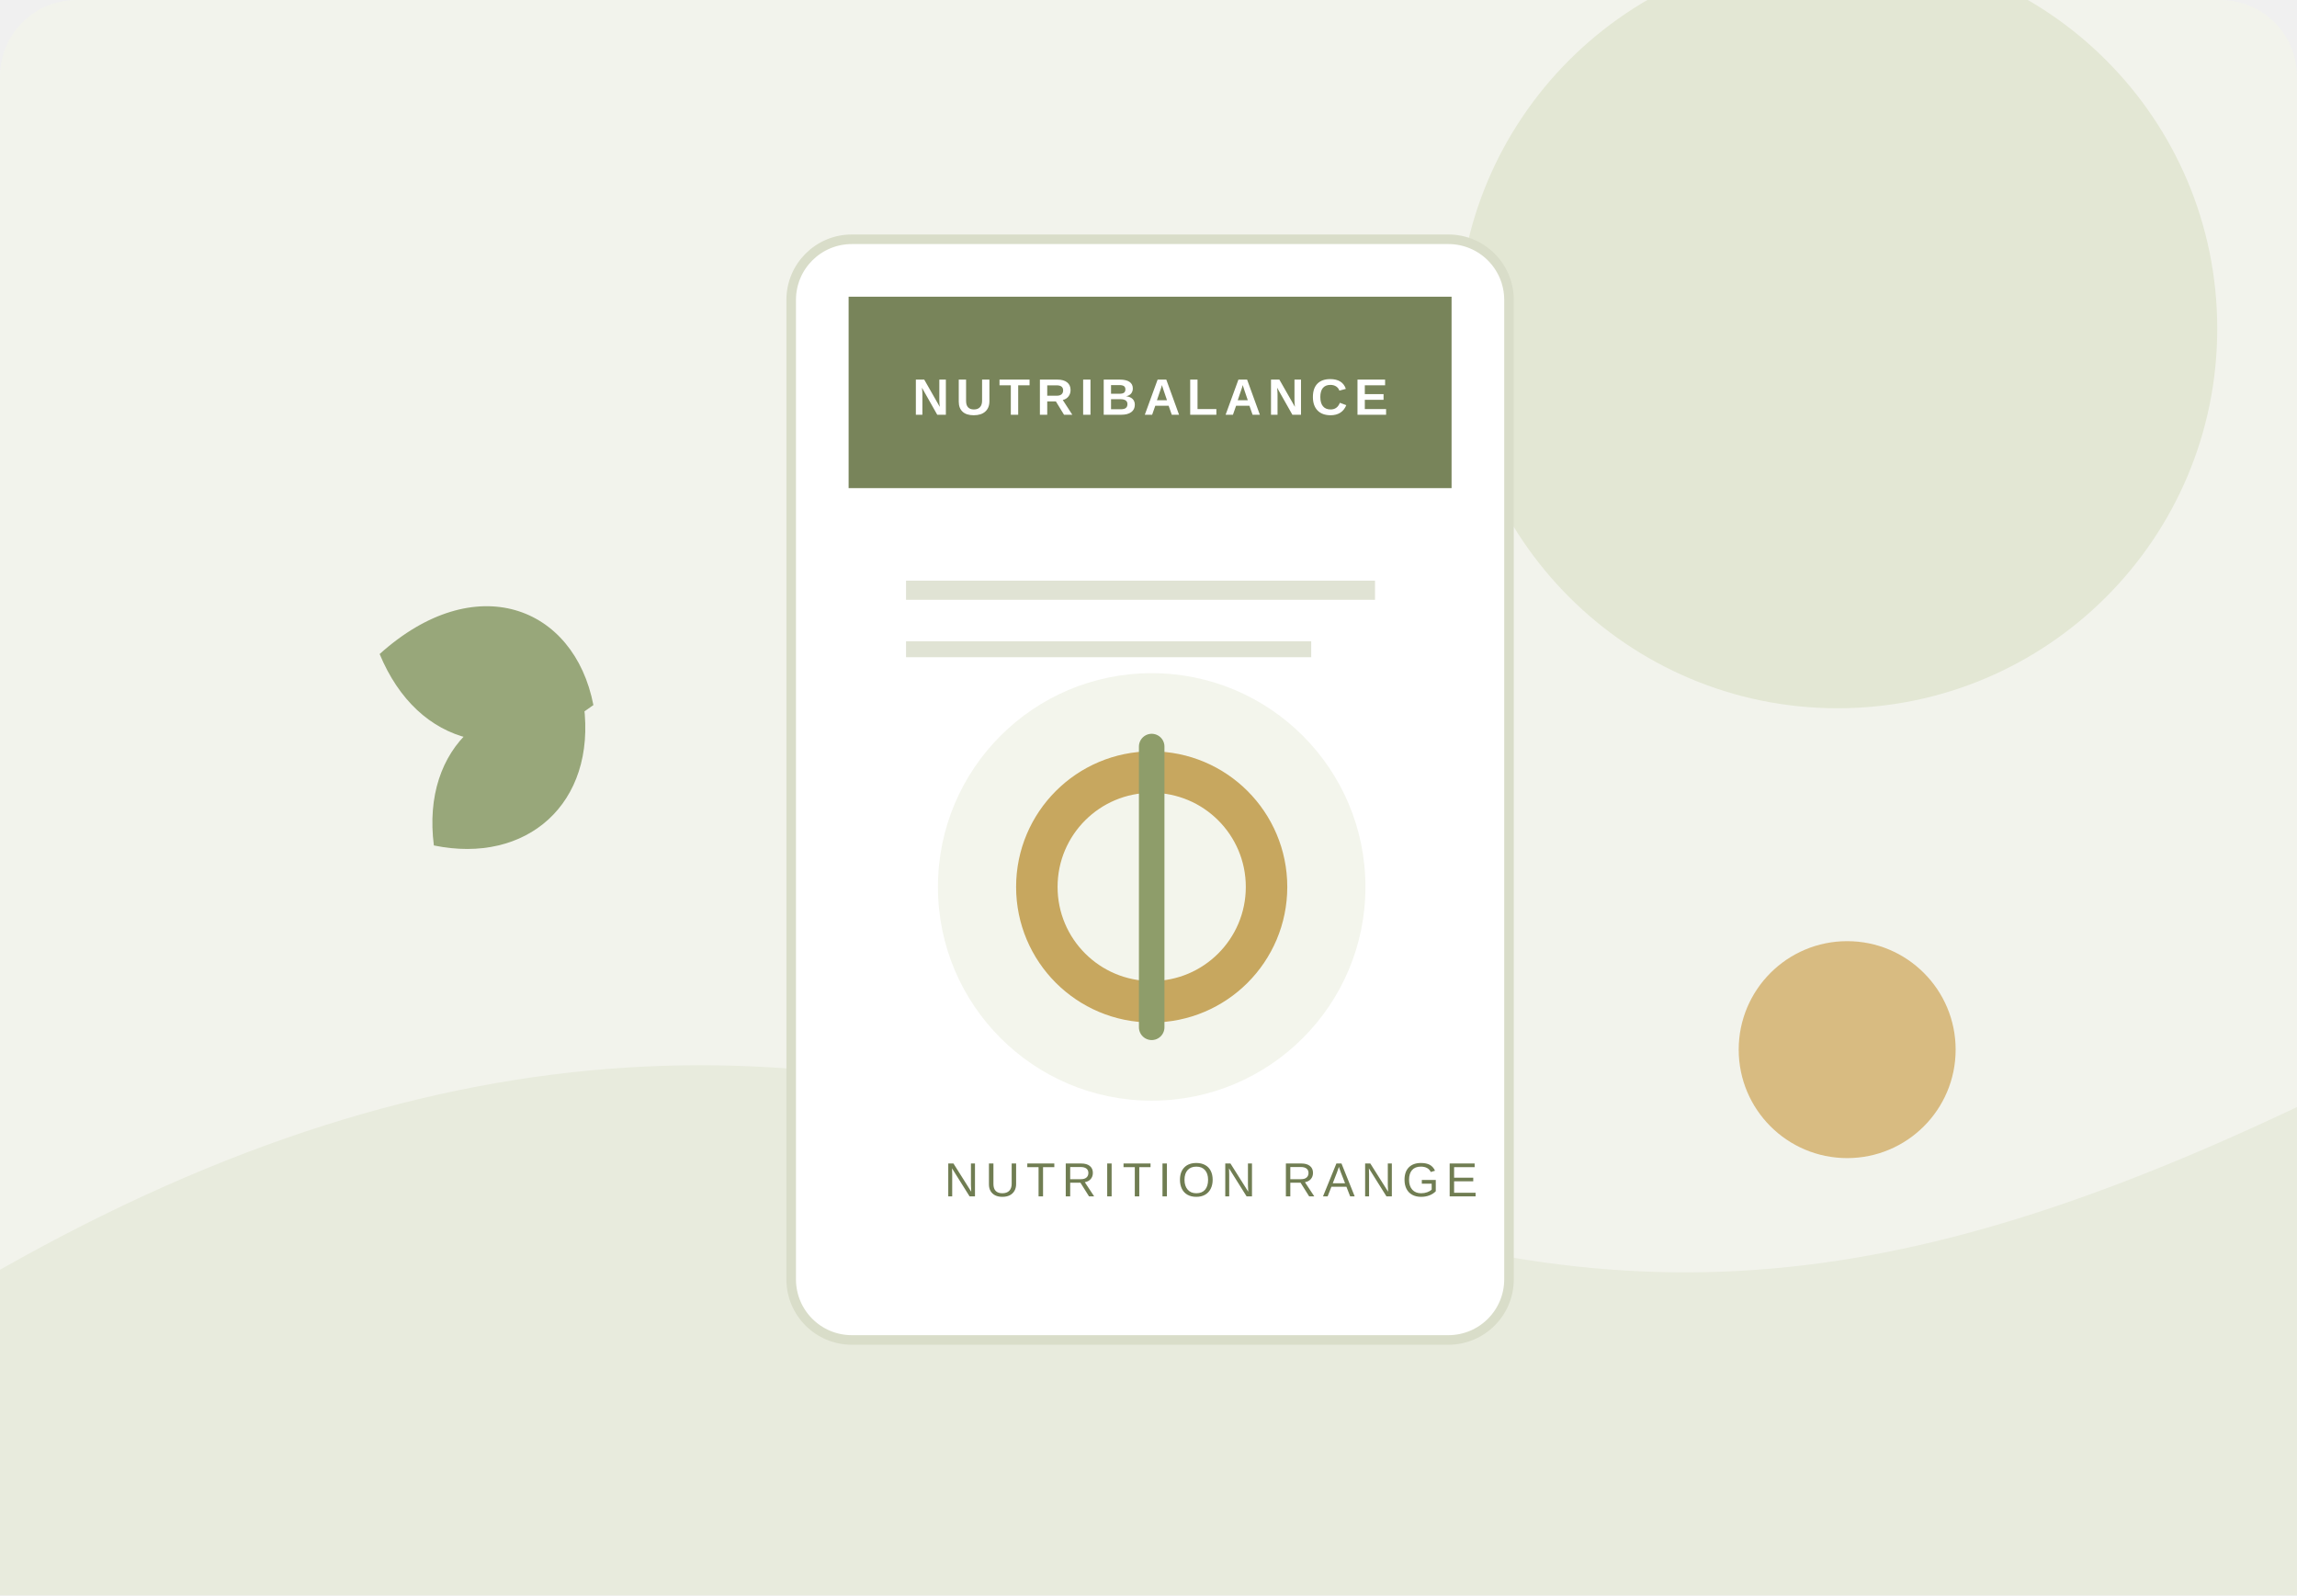
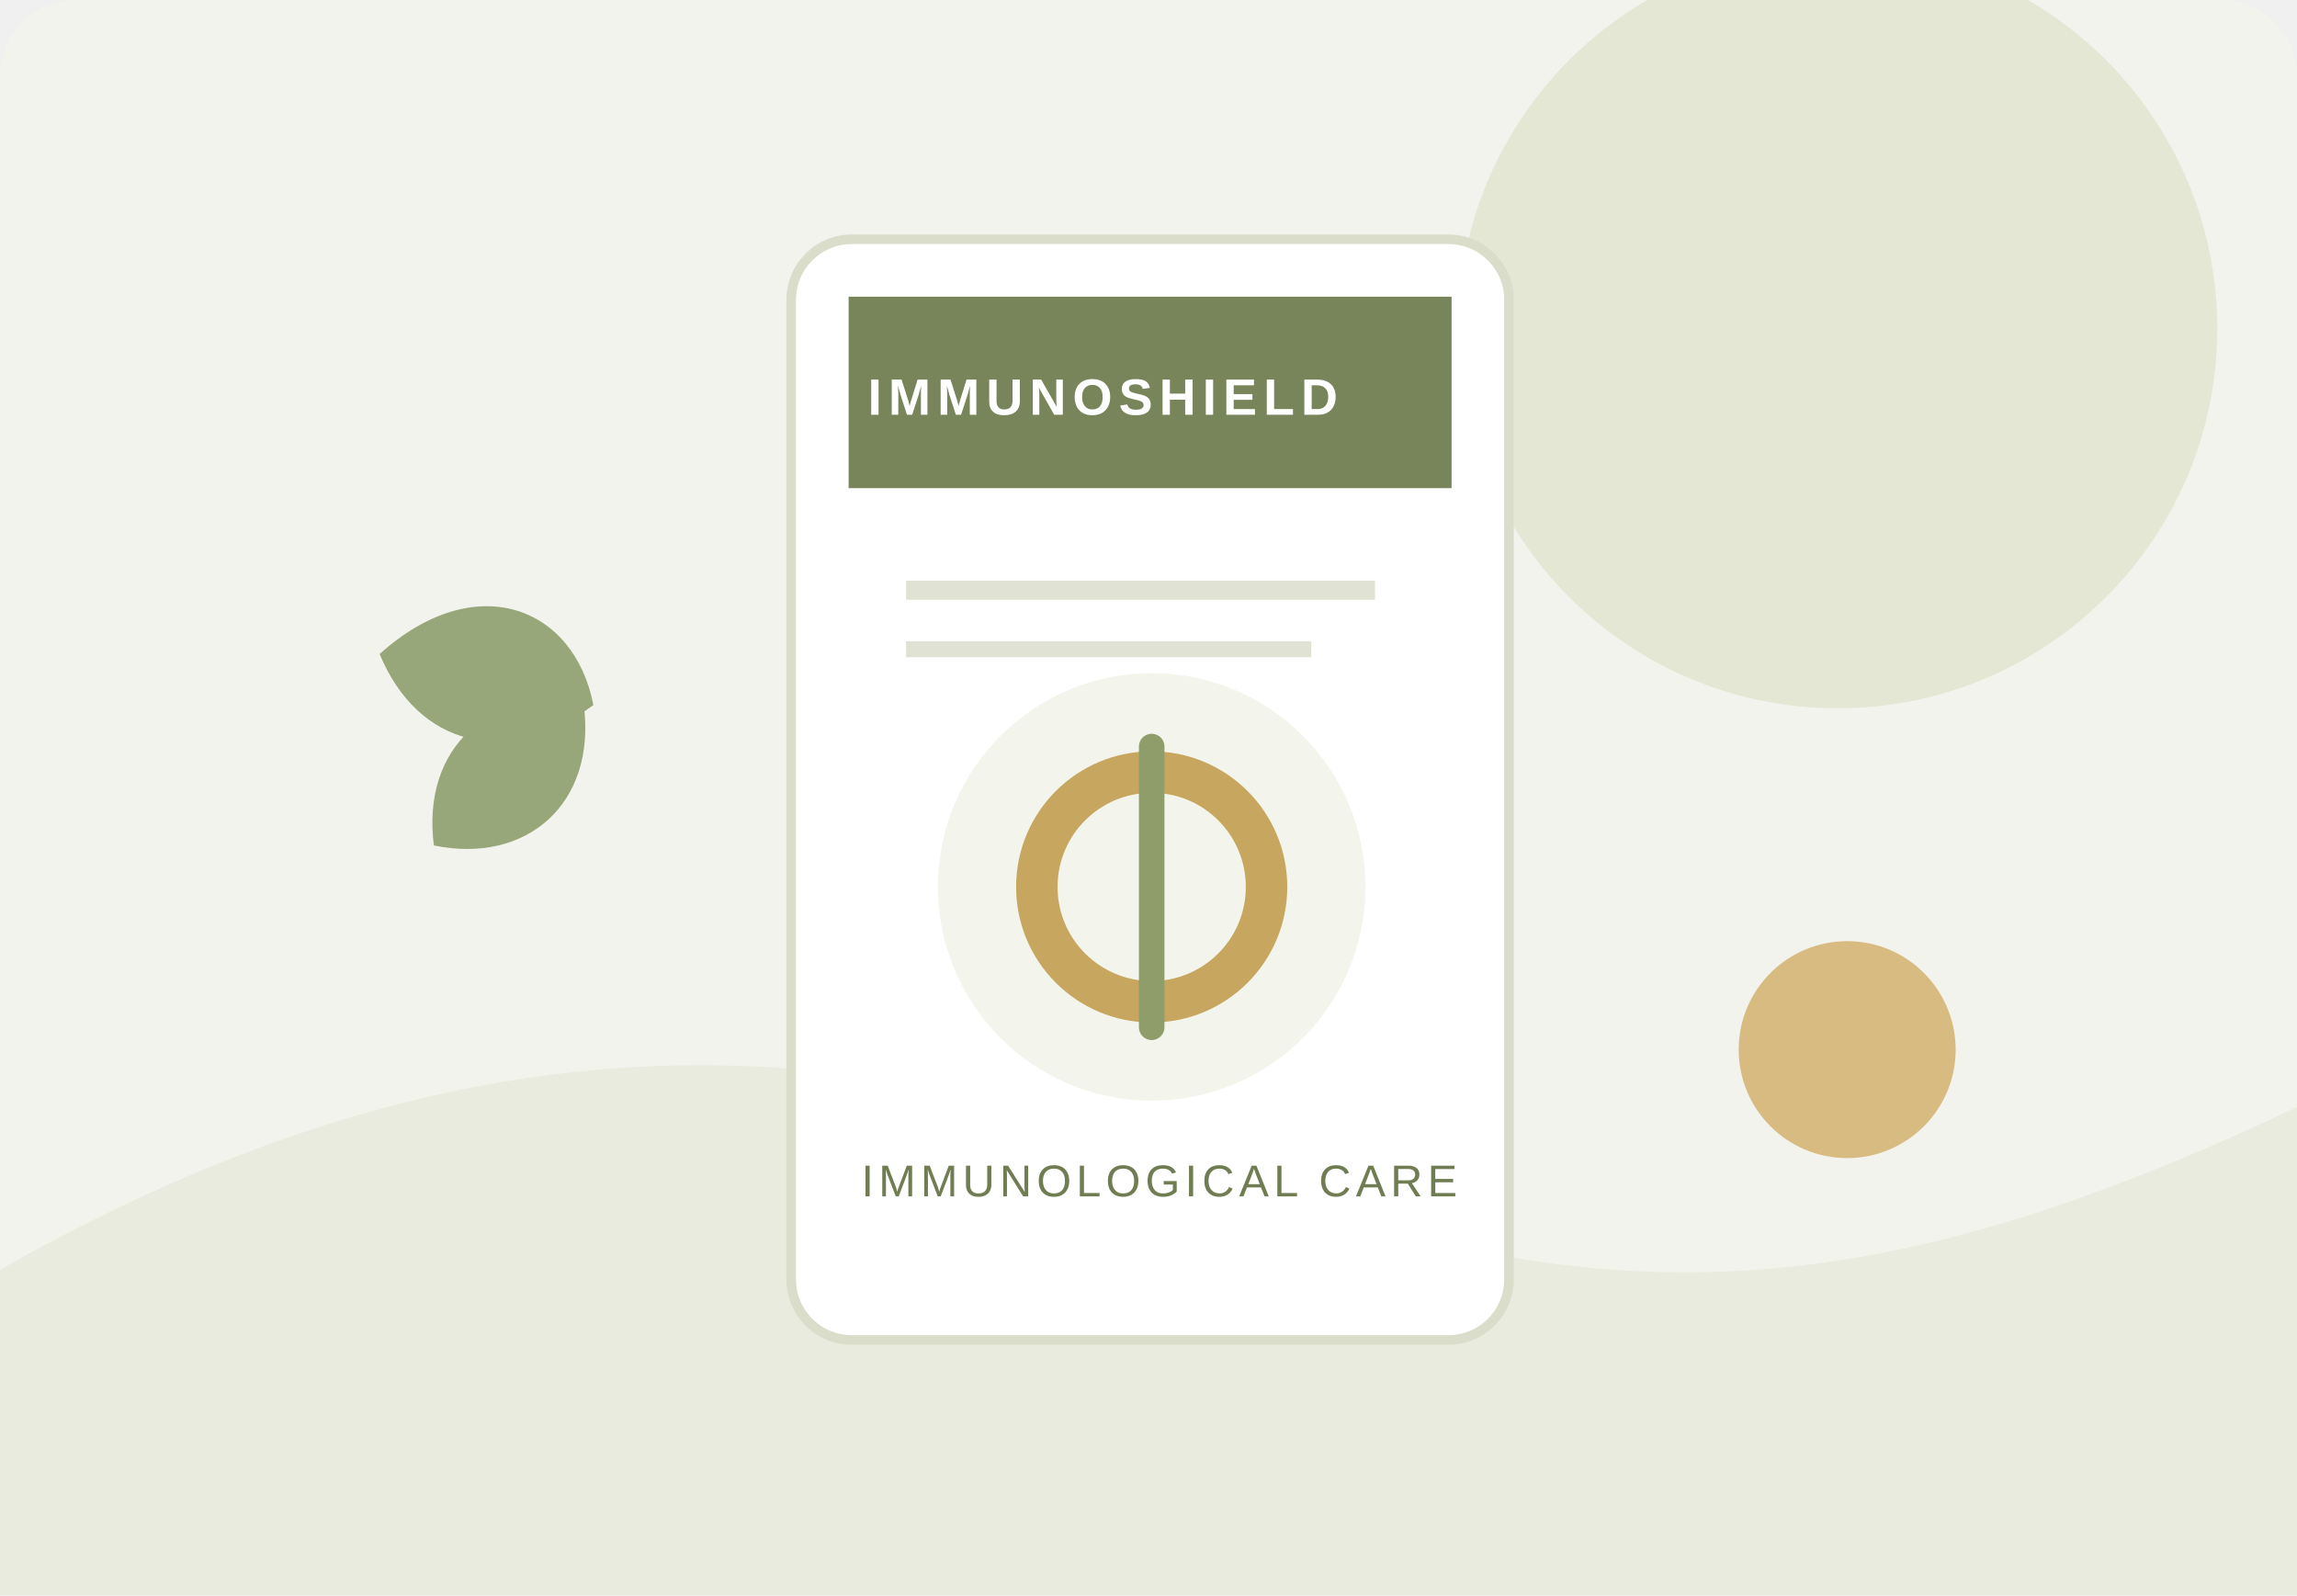
<svg xmlns="http://www.w3.org/2000/svg" viewBox="0 0 720 500">
  <rect width="720" height="500" rx="24" fill="#f2f3ec" />
  <circle cx="576" cy="103" r="119" fill="#e3e7d4" />
  <path d="M0 398c141-80 258-78 374-33 127 50 213 45 346-18v153H0z" fill="#e8ebdd" />
  <rect x="248" y="75" width="225" height="345" rx="19" fill="#fff" stroke="#d9ddc9" stroke-width="3" />
  <path d="M266 93h189v60H266z" fill="#78845a" />
  <path d="M284 182h147v6H284zm0 19h127v5H284z" fill="#e0e3d4" />
  <circle cx="361" cy="278" r="67" fill="#f3f5ec" />
  <circle cx="361" cy="278" r="36" fill="none" stroke="#c7a75f" stroke-width="13" />
  <path d="M361 234v88" stroke="#8e9d6a" stroke-width="8" stroke-linecap="round" />
-   <text x="286" y="130" font-family="Arial,sans-serif" font-size="16" font-weight="700" letter-spacing="2" fill="#fff">NUTRIBALANCE</text>
-   <text x="296" y="375" font-family="Arial,sans-serif" font-size="15" letter-spacing="2" fill="#707d52">NUTRITION RANGE</text>
+   <text x="272" y="130" font-family="Arial,sans-serif" font-size="16" font-weight="700" letter-spacing="2" fill="#fff">IMMUNOSHIELD</text>
+   <text x="270" y="375" font-family="Arial,sans-serif" font-size="14" letter-spacing="1.5" fill="#707d52">IMMUNOLOGICAL CARE</text>
  <path d="M119 205c30-27 61-15 67 16-27 20-55 13-67-16zm64 16c4 31-18 50-47 44-4-31 18-50 47-44z" fill="#98a77a" />
  <circle cx="579" cy="329" r="34" fill="#d2ad67" opacity=".8" />
</svg>
